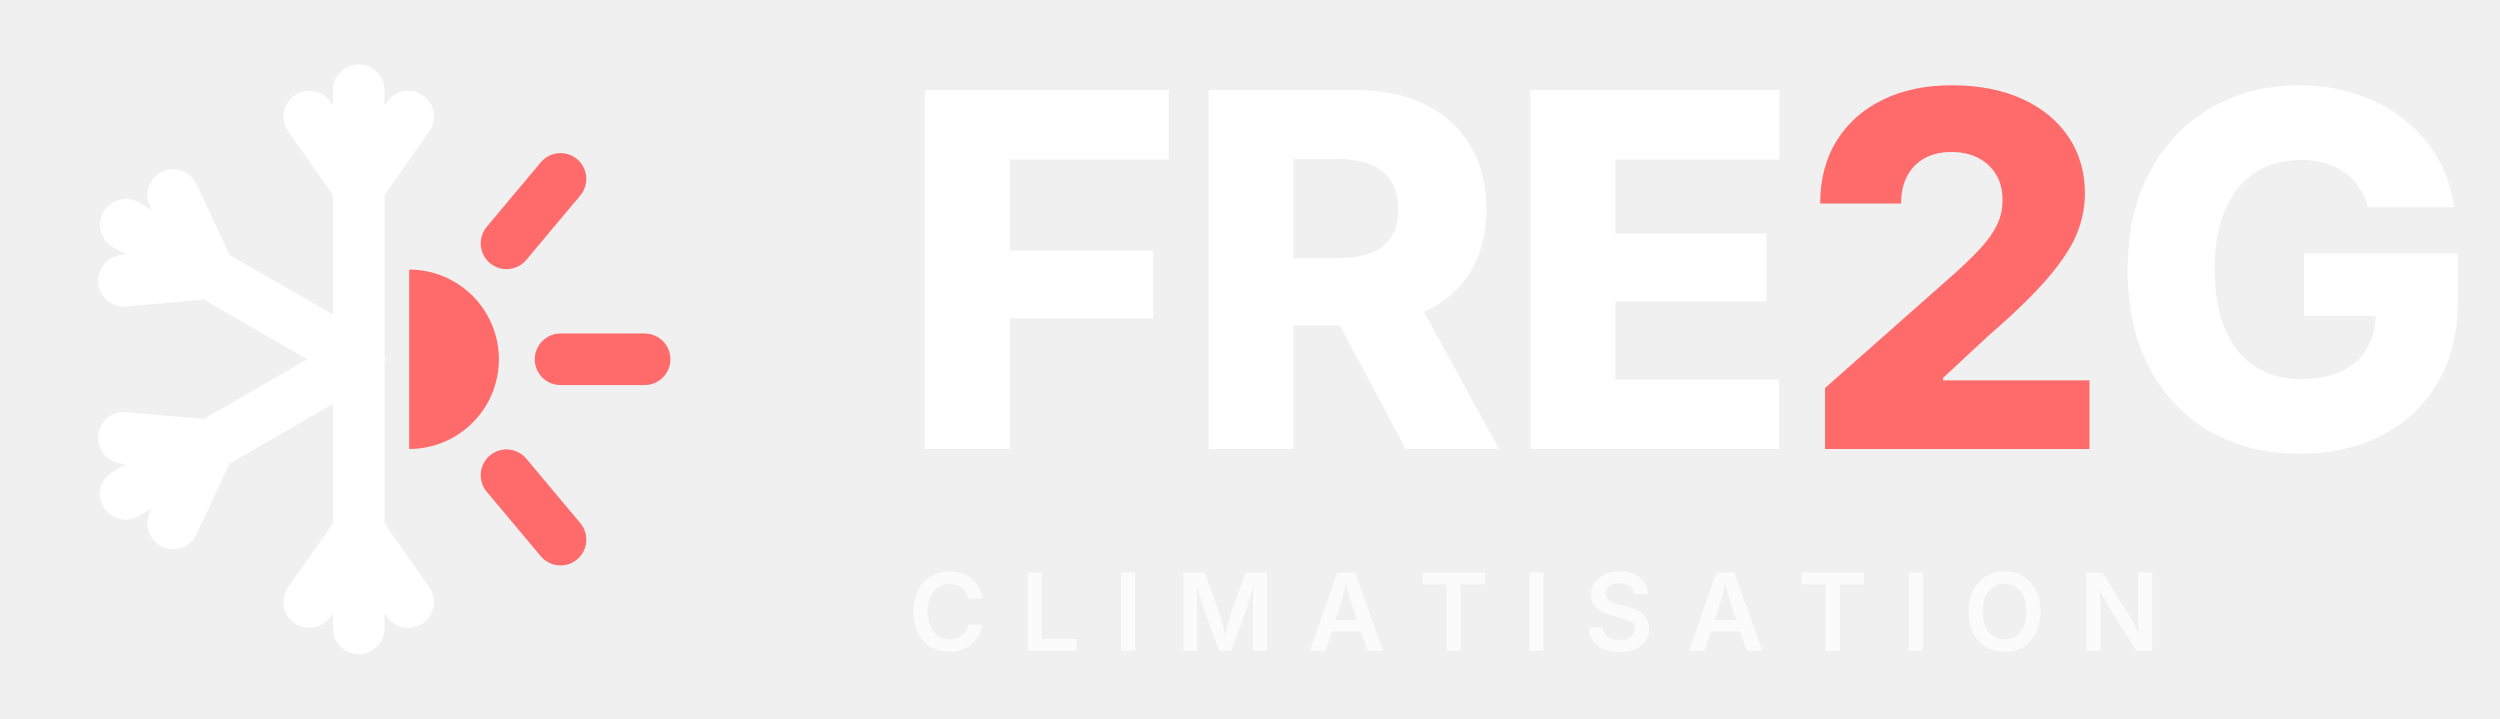
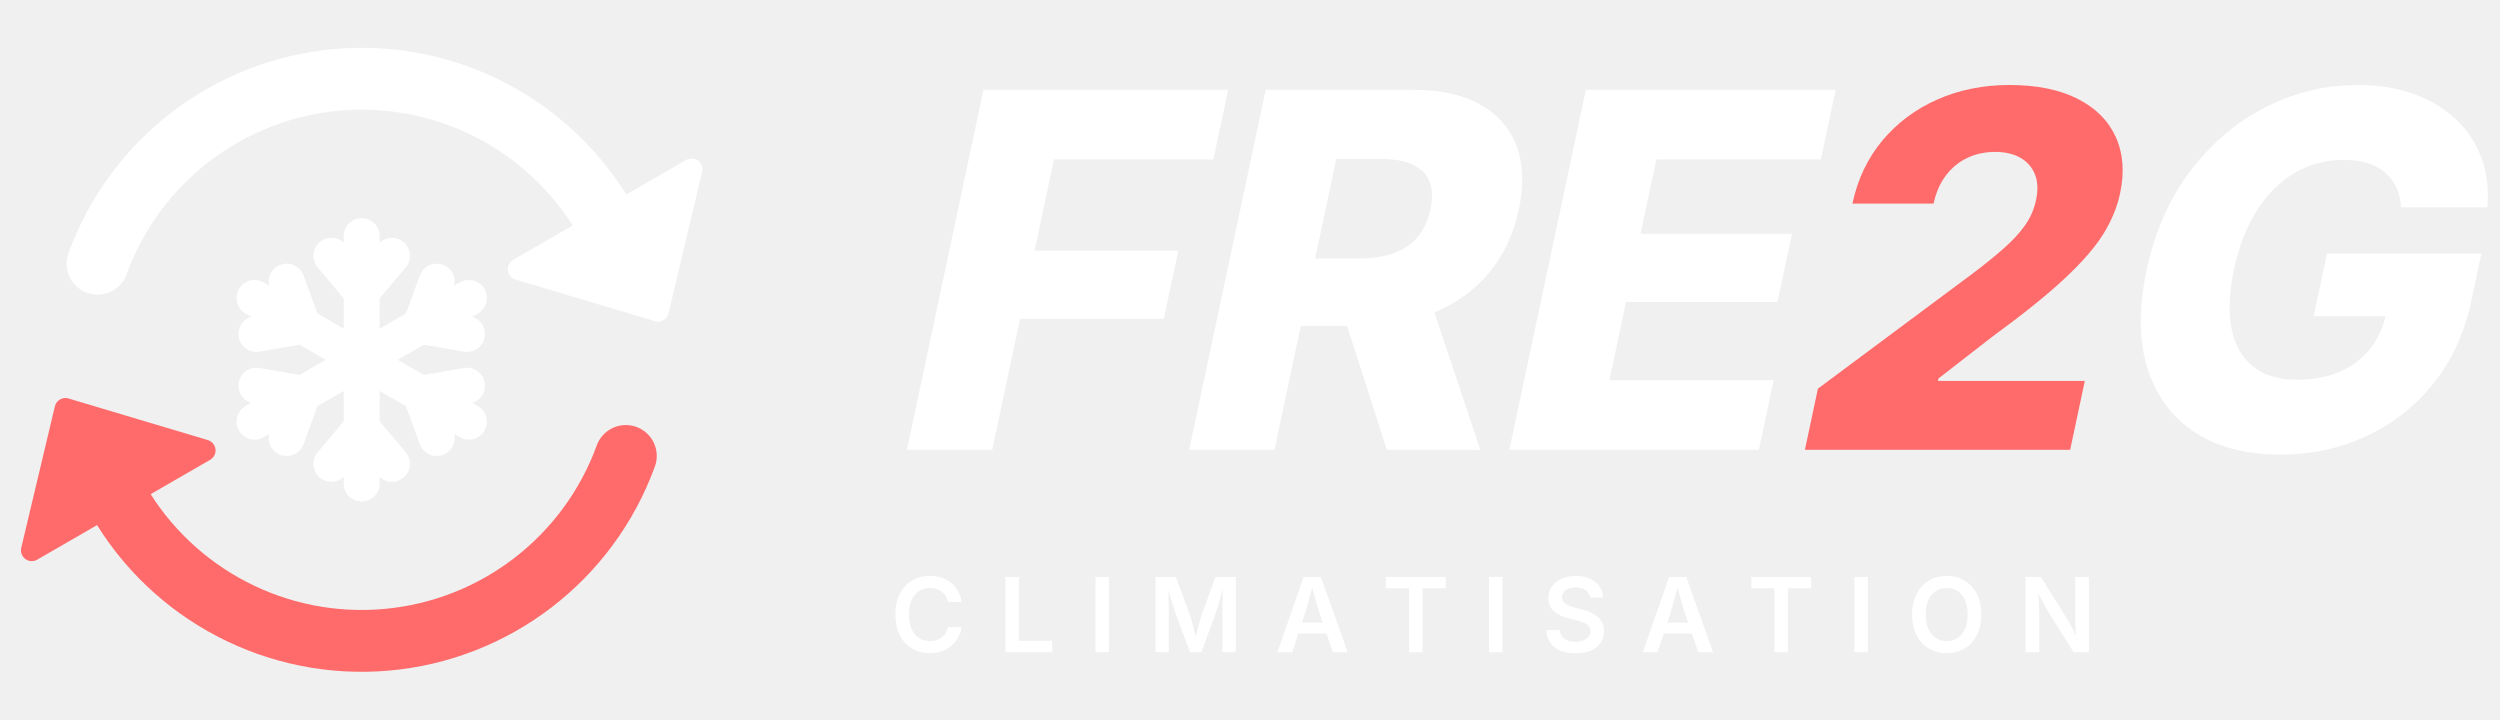
- <svg xmlns="http://www.w3.org/2000/svg" viewBox="0 0 223 64" width="668" height="192">
-   <path d="M32.00 32.00L32.00 8.00M32.00 16.64L27.59 10.35M32.00 16.64L36.41 10.35" stroke="#FFFFFF" stroke-width="4.6" stroke-linecap="round" stroke-linejoin="round" fill="none" />
-   <path d="M32.00 32.00L11.22 20.00M18.70 24.32L11.05 24.99M18.70 24.32L15.45 17.36" stroke="#FFFFFF" stroke-width="4.6" stroke-linecap="round" stroke-linejoin="round" fill="none" />
-   <path d="M32.00 32.00L11.22 44.00M18.70 39.68L15.45 46.64M18.70 39.68L11.05 39.01" stroke="#FFFFFF" stroke-width="4.6" stroke-linecap="round" stroke-linejoin="round" fill="none" />
-   <path d="M32.00 32.00L32.00 56.00M32.00 47.36L36.41 53.65M32.00 47.36L27.59 53.65" stroke="#FFFFFF" stroke-width="4.6" stroke-linecap="round" stroke-linejoin="round" fill="none" />
-   <path d="M36.50 24.00A8.00 8.00 0 0 1 36.50 40.00Z" fill="#FF6B6B" />
-   <path d="M45.18 21.66L50.00 15.91" stroke="#FF6B6B" stroke-width="4.6" stroke-linecap="round" />
-   <path d="M50.00 32.00L57.50 32.00" stroke="#FF6B6B" stroke-width="4.6" stroke-linecap="round" />
-   <path d="M45.18 42.34L50.00 48.09" stroke="#FF6B6B" stroke-width="4.6" stroke-linecap="round" />
-   <path d="M82.492 40.0V7.988H104.256V14.176H90.076V22.297H102.859V28.355H90.076V40.0ZM107.812 40.0V7.988H120.917Q124.527 7.988 127.148 9.288Q129.769 10.588 131.176 12.973Q132.583 15.357 132.583 18.623Q132.583 21.91 131.144 24.241Q129.705 26.572 127.04 27.775Q124.376 28.979 120.703 28.979H112.345V22.984H119.328Q121.111 22.984 122.303 22.512Q123.496 22.039 124.108 21.072Q124.72 20.105 124.72 18.623Q124.72 17.119 124.108 16.131Q123.496 15.143 122.292 14.638Q121.089 14.133 119.306 14.133H115.396V40.0ZM125.386 40.0 117.587 25.369H125.708L133.701 40.0ZM136.505 40.0V7.988H158.72V14.176H144.089V20.793H157.559V26.852H144.089V33.812H158.698V40.0Z" fill="#FFFFFF" />
-   <path d="M162.791 40.0V34.564L174.436 24.273Q175.768 23.07 176.702 22.05Q177.637 21.029 178.131 20.02Q178.625 19.01 178.625 17.785Q178.625 16.453 178.034 15.497Q177.444 14.541 176.423 14.025Q175.403 13.51 174.071 13.51Q172.717 13.51 171.707 14.047Q170.698 14.584 170.139 15.615Q169.58 16.646 169.58 18.107H162.362Q162.362 14.863 163.833 12.5Q165.305 10.137 167.948 8.848Q170.59 7.559 174.092 7.559Q177.701 7.559 180.376 8.772Q183.051 9.986 184.512 12.167Q185.973 14.348 185.973 17.205Q185.973 19.031 185.253 20.804Q184.534 22.576 182.654 24.768Q180.774 26.959 177.293 29.967L173.319 33.662V33.877H186.381V40.0Z" fill="#FF6B6B" />
-   <path d="M205.148 40.43Q200.594 40.43 197.135 38.442Q193.676 36.455 191.731 32.781Q189.787 29.107 189.787 24.059Q189.787 18.816 191.839 15.132Q193.89 11.447 197.339 9.503Q200.787 7.559 205.062 7.559Q207.834 7.559 210.208 8.354Q212.582 9.148 214.44 10.609Q216.299 12.07 217.448 14.058Q218.597 16.045 218.898 18.43H211.228Q210.949 17.441 210.423 16.657Q209.896 15.873 209.123 15.325Q208.349 14.777 207.372 14.498Q206.394 14.219 205.191 14.219Q202.871 14.219 201.141 15.357Q199.412 16.496 198.477 18.677Q197.543 20.857 197.543 23.951Q197.543 27.066 198.456 29.258Q199.369 31.449 201.088 32.609Q202.806 33.77 205.213 33.77Q207.383 33.77 208.876 33.061Q210.369 32.352 211.142 31.03Q211.916 29.709 211.916 27.926L213.355 28.119H205.513V22.555H219.242V26.766Q219.242 31.041 217.437 34.103Q215.633 37.164 212.442 38.797Q209.252 40.43 205.148 40.43Z" fill="#FFFFFF" />
-   <path d="M84.68 58.094Q83.761 58.094 83.039 57.667Q82.317 57.241 81.9 56.439Q81.483 55.638 81.483 54.513Q81.483 53.383 81.902 52.579Q82.322 51.775 83.046 51.348Q83.77 50.922 84.68 50.922Q85.252 50.922 85.751 51.084Q86.25 51.245 86.641 51.557Q87.033 51.869 87.286 52.319Q87.539 52.769 87.623 53.341H86.362Q86.302 53.027 86.154 52.787Q86.006 52.548 85.786 52.382Q85.566 52.216 85.289 52.129Q85.013 52.042 84.698 52.042Q84.127 52.042 83.684 52.33Q83.241 52.619 82.99 53.17Q82.739 53.72 82.739 54.513Q82.739 55.314 82.992 55.862Q83.245 56.411 83.688 56.692Q84.131 56.973 84.694 56.973Q85.008 56.973 85.284 56.887Q85.561 56.8 85.784 56.634Q86.006 56.467 86.156 56.226Q86.306 55.984 86.362 55.675H87.628Q87.558 56.177 87.321 56.615Q87.084 57.053 86.7 57.386Q86.316 57.719 85.807 57.906Q85.298 58.094 84.68 58.094ZM91.677 58.0V51.016H92.928V56.945H96.013V58.0ZM101.256 51.016V58.0H100.005V51.016ZM105.562 58.0V51.016H107.447L108.773 54.62Q108.844 54.822 108.93 55.138Q109.017 55.455 109.109 55.82Q109.2 56.186 109.282 56.535Q109.364 56.884 109.42 57.152H109.167Q109.223 56.889 109.305 56.545Q109.388 56.2 109.479 55.832Q109.57 55.464 109.657 55.145Q109.744 54.827 109.809 54.62L111.122 51.016H113.011V58.0H111.764V54.475Q111.764 54.25 111.769 53.931Q111.773 53.612 111.783 53.247Q111.792 52.881 111.802 52.509Q111.811 52.136 111.811 51.798H111.9Q111.806 52.169 111.696 52.555Q111.586 52.942 111.478 53.305Q111.37 53.669 111.274 53.973Q111.178 54.278 111.108 54.475L109.819 58.0H108.755L107.447 54.475Q107.377 54.278 107.28 53.98Q107.184 53.683 107.074 53.322Q106.964 52.961 106.854 52.57Q106.744 52.178 106.636 51.798H106.739Q106.744 52.112 106.753 52.48Q106.763 52.848 106.77 53.219Q106.777 53.589 106.784 53.915Q106.791 54.241 106.791 54.475V58.0ZM116.848 58.0 119.286 51.016H120.875L123.369 58.0H121.995L120.753 54.372Q120.57 53.809 120.373 53.099Q120.177 52.389 119.938 51.484H120.2Q119.966 52.398 119.776 53.113Q119.586 53.828 119.417 54.372L118.217 58.0ZM118.269 56.27V55.263H121.948V56.27ZM126.888 52.07V51.016H132.447V52.07H130.295V58.0H129.044V52.07ZM137.691 51.016V58.0H136.439V51.016ZM144.448 58.108Q143.638 58.108 143.04 57.855Q142.442 57.602 142.105 57.119Q141.767 56.636 141.739 55.947H142.972Q143.005 56.312 143.202 56.556Q143.398 56.8 143.722 56.92Q144.045 57.039 144.439 57.039Q144.852 57.039 145.168 56.913Q145.484 56.786 145.663 56.559Q145.841 56.331 145.841 56.031Q145.841 55.759 145.684 55.581Q145.527 55.403 145.243 55.279Q144.959 55.155 144.58 55.061L143.788 54.855Q142.911 54.63 142.421 54.175Q141.931 53.72 141.931 52.98Q141.931 52.361 142.264 51.897Q142.597 51.433 143.173 51.177Q143.75 50.922 144.481 50.922Q145.227 50.922 145.789 51.18Q146.352 51.438 146.668 51.892Q146.984 52.347 146.998 52.928H145.784Q145.738 52.478 145.384 52.232Q145.03 51.986 144.463 51.986Q144.069 51.986 143.785 52.105Q143.502 52.225 143.349 52.431Q143.197 52.638 143.197 52.905Q143.197 53.195 143.377 53.383Q143.558 53.57 143.832 53.683Q144.106 53.795 144.388 53.866L145.039 54.034Q145.428 54.128 145.794 54.283Q146.159 54.438 146.452 54.674Q146.745 54.911 146.919 55.248Q147.092 55.586 147.092 56.041Q147.092 56.655 146.778 57.121Q146.464 57.587 145.873 57.848Q145.283 58.108 144.448 58.108ZM150.672 58.0 153.109 51.016H154.698L157.192 58.0H155.819L154.577 54.372Q154.394 53.809 154.197 53.099Q154 52.389 153.761 51.484H154.023Q153.789 52.398 153.599 53.113Q153.409 53.828 153.241 54.372L152.041 58.0ZM152.092 56.27V55.263H155.772V56.27ZM160.711 52.07V51.016H166.27V52.07H164.119V58.0H162.867V52.07ZM171.514 51.016V58.0H170.263V51.016ZM178.811 58.094Q177.892 58.094 177.166 57.667Q176.439 57.241 176.02 56.439Q175.6 55.638 175.6 54.513Q175.6 53.383 176.02 52.579Q176.439 51.775 177.166 51.348Q177.892 50.922 178.811 50.922Q179.725 50.922 180.449 51.348Q181.173 51.775 181.593 52.579Q182.013 53.383 182.013 54.513Q182.013 55.638 181.593 56.441Q181.173 57.245 180.449 57.67Q179.725 58.094 178.811 58.094ZM178.811 56.973Q179.378 56.973 179.816 56.69Q180.255 56.406 180.503 55.855Q180.752 55.305 180.752 54.513Q180.752 53.711 180.503 53.16Q180.255 52.609 179.816 52.326Q179.378 52.042 178.811 52.042Q178.239 52.042 177.798 52.328Q177.358 52.614 177.107 53.165Q176.856 53.716 176.856 54.513Q176.856 55.305 177.107 55.853Q177.358 56.402 177.798 56.688Q178.239 56.973 178.811 56.973ZM186.098 58.0V51.016H187.514L189.928 54.864Q190.078 55.103 190.247 55.405Q190.416 55.708 190.598 56.08Q190.781 56.453 190.959 56.908H190.819Q190.786 56.514 190.76 56.099Q190.734 55.684 190.723 55.312Q190.711 54.939 190.711 54.681V51.016H191.981V58.0H190.561L188.381 54.536Q188.175 54.203 187.992 53.88Q187.809 53.556 187.598 53.148Q187.388 52.741 187.088 52.164H187.266Q187.294 52.675 187.317 53.132Q187.341 53.589 187.357 53.95Q187.373 54.311 187.373 54.531V58.0Z" fill="#FFFFFF" opacity="0.75" />
+ <svg xmlns="http://www.w3.org/2000/svg" viewBox="0 0 222 64" width="667" height="192">
+   <path d="M8.51 23.45A25.0 25.0 0 0 1 53.65 19.50" stroke="#FFFFFF" stroke-width="5.5" fill="none" stroke-linecap="round" />
+   <path d="M58.35 27.64L61.34 15.06L45.96 23.94Z" fill="#FFFFFF" stroke="#FFFFFF" stroke-width="1.925" stroke-linejoin="round" />
+   <path d="M55.49 40.55A25.0 25.0 0 0 1 10.35 44.50" stroke="#FF6B6B" stroke-width="5.5" fill="none" stroke-linecap="round" />
+   <path d="M5.65 36.36L2.66 48.94L18.04 40.06Z" fill="#FF6B6B" stroke="#FF6B6B" stroke-width="1.925" stroke-linejoin="round" />
+   <path d="M32.00 43.00L32.00 21.00" stroke="#FFFFFF" stroke-width="3.2" stroke-linecap="round" />
+   <path d="M32.00 25.95L29.31 22.75" stroke="#FFFFFF" stroke-width="3.2" stroke-linecap="round" />
+   <path d="M32.00 25.95L34.69 22.75" stroke="#FFFFFF" stroke-width="3.2" stroke-linecap="round" />
+   <path d="M32.00 38.05L34.69 41.25" stroke="#FFFFFF" stroke-width="3.2" stroke-linecap="round" />
+   <path d="M32.00 38.05L29.31 41.25" stroke="#FFFFFF" stroke-width="3.2" stroke-linecap="round" />
+   <path d="M22.47 37.50L41.53 26.50" stroke="#FFFFFF" stroke-width="3.2" stroke-linecap="round" />
+   <path d="M37.24 28.98L38.67 25.05" stroke="#FFFFFF" stroke-width="3.2" stroke-linecap="round" />
+   <path d="M37.24 28.98L41.36 29.70" stroke="#FFFFFF" stroke-width="3.2" stroke-linecap="round" />
+   <path d="M26.76 35.02L25.33 38.95" stroke="#FFFFFF" stroke-width="3.2" stroke-linecap="round" />
+   <path d="M26.76 35.02L22.64 34.30" stroke="#FFFFFF" stroke-width="3.2" stroke-linecap="round" />
+   <path d="M22.47 26.50L41.53 37.50" stroke="#FFFFFF" stroke-width="3.2" stroke-linecap="round" />
+   <path d="M37.24 35.02L41.36 34.30" stroke="#FFFFFF" stroke-width="3.2" stroke-linecap="round" />
+   <path d="M37.24 35.02L38.67 38.95" stroke="#FFFFFF" stroke-width="3.2" stroke-linecap="round" />
+   <path d="M26.76 28.98L22.64 29.70" stroke="#FFFFFF" stroke-width="3.2" stroke-linecap="round" />
+   <path d="M26.76 28.98L25.33 25.05" stroke="#FFFFFF" stroke-width="3.2" stroke-linecap="round" />
+   <path d="M80.492 40.0 87.296 7.988H109.06L107.745 14.176H93.565L91.839 22.297H104.622L103.334 28.355H90.551L88.076 40.0ZM105.592 40.0 112.396 7.988H125.502Q129.111 7.988 131.456 9.288Q133.801 10.588 134.701 12.973Q135.601 15.357 134.907 18.623Q134.209 21.91 132.274 24.241Q130.339 26.572 127.419 27.775Q124.499 28.979 120.825 28.979H112.468L113.742 22.984H120.724Q122.508 22.984 123.8 22.512Q125.093 22.039 125.911 21.072Q126.729 20.105 127.044 18.623Q127.364 17.119 126.961 16.131Q126.559 15.143 125.463 14.638Q124.368 14.133 122.584 14.133H118.674L113.176 40.0ZM123.166 40.0 118.477 25.369H126.598L131.481 40.0ZM134.065 40.0 140.869 7.988H163.084L161.769 14.176H147.138L145.731 20.793H159.202L157.914 26.852H144.444L142.964 33.812H157.573L156.258 40.0Z" fill="#FFFFFF" />
+   <path d="M160.351 40.0 161.507 34.564 175.339 24.273Q176.926 23.07 178.078 22.05Q179.229 21.029 179.938 20.02Q180.647 19.01 180.907 17.785Q181.19 16.453 180.803 15.497Q180.415 14.541 179.504 14.025Q178.593 13.51 177.261 13.51Q175.908 13.51 174.784 14.047Q173.66 14.584 172.882 15.615Q172.104 16.646 171.794 18.107H164.575Q165.265 14.863 167.239 12.5Q169.213 10.137 172.129 8.848Q175.046 7.559 178.548 7.559Q182.157 7.559 184.574 8.772Q186.991 9.986 187.988 12.167Q188.986 14.348 188.378 17.205Q187.99 19.031 186.894 20.804Q185.797 22.576 183.451 24.768Q181.106 26.959 176.986 29.967L172.226 33.662L172.18 33.877H185.243L183.941 40.0Z" fill="#FF6B6B" />
+   <path d="M202.617 40.43Q198.062 40.43 195.026 38.442Q191.989 36.455 190.826 32.781Q189.662 29.107 190.735 24.059Q191.85 18.816 194.685 15.132Q197.519 11.447 201.381 9.503Q205.243 7.559 209.518 7.559Q212.289 7.559 214.494 8.354Q216.699 9.148 218.247 10.609Q219.795 12.07 220.522 14.058Q221.249 16.045 221.043 18.43H213.373Q213.304 17.441 212.944 16.657Q212.585 15.873 211.928 15.325Q211.271 14.777 210.352 14.498Q209.434 14.219 208.231 14.219Q205.911 14.219 203.939 15.357Q201.968 16.496 200.57 18.677Q199.172 20.857 198.514 23.951Q197.852 27.066 198.299 29.258Q198.746 31.449 200.219 32.609Q201.691 33.77 204.097 33.77Q206.267 33.77 207.911 33.061Q209.555 32.352 210.609 31.03Q211.663 29.709 212.042 27.926L213.441 28.119H205.599L206.782 22.555H220.51L219.615 26.766Q218.706 31.041 216.251 34.103Q213.795 37.164 210.258 38.797Q206.72 40.43 202.617 40.43Z" fill="#FFFFFF" />
+   <path d="M82.526 58.09Q81.646 58.09 80.954 57.681Q80.262 57.272 79.863 56.504Q79.463 55.736 79.463 54.658Q79.463 53.575 79.865 52.805Q80.267 52.034 80.961 51.626Q81.655 51.217 82.526 51.217Q83.074 51.217 83.553 51.372Q84.031 51.527 84.406 51.825Q84.781 52.124 85.024 52.555Q85.267 52.987 85.347 53.535H84.139Q84.081 53.234 83.939 53.005Q83.798 52.776 83.587 52.616Q83.375 52.457 83.11 52.374Q82.845 52.29 82.544 52.29Q81.996 52.29 81.572 52.567Q81.147 52.843 80.907 53.371Q80.667 53.899 80.667 54.658Q80.667 55.426 80.909 55.952Q81.152 56.477 81.576 56.747Q82.001 57.016 82.54 57.016Q82.841 57.016 83.106 56.933Q83.371 56.85 83.584 56.691Q83.798 56.531 83.941 56.3Q84.085 56.068 84.139 55.772H85.352Q85.285 56.253 85.058 56.673Q84.831 57.093 84.463 57.412Q84.094 57.73 83.607 57.91Q83.119 58.09 82.526 58.09ZM89.253 58.0V51.307H90.452V56.989H93.408V58.0ZM98.454 51.307V58.0H97.254V51.307ZM102.602 58.0V51.307H104.407L105.679 54.761Q105.746 54.954 105.829 55.258Q105.912 55.561 106 55.911Q106.088 56.262 106.166 56.596Q106.245 56.931 106.299 57.187H106.056Q106.11 56.935 106.189 56.605Q106.267 56.275 106.355 55.922Q106.442 55.57 106.525 55.264Q106.609 54.959 106.671 54.761L107.929 51.307H109.74V58.0H108.545V54.622Q108.545 54.406 108.549 54.101Q108.554 53.795 108.563 53.445Q108.572 53.095 108.581 52.737Q108.59 52.38 108.59 52.057H108.675Q108.585 52.412 108.48 52.782Q108.374 53.153 108.271 53.501Q108.167 53.849 108.075 54.141Q107.983 54.433 107.916 54.622L106.68 58.0H105.661L104.407 54.622Q104.34 54.433 104.248 54.148Q104.156 53.863 104.05 53.517Q103.945 53.171 103.839 52.796Q103.734 52.421 103.63 52.057H103.729Q103.734 52.358 103.743 52.71Q103.752 53.063 103.758 53.418Q103.765 53.773 103.772 54.085Q103.779 54.397 103.779 54.622V58.0ZM113.438 58.0 115.774 51.307H117.297L119.687 58.0H118.371L117.18 54.523Q117.005 53.984 116.816 53.303Q116.628 52.623 116.398 51.756H116.65Q116.425 52.632 116.243 53.317Q116.062 54.002 115.9 54.523L114.75 58.0ZM114.799 56.342V55.377H118.326V56.342ZM123.08 52.317V51.307H128.407V52.317H126.346V58.0H125.146V52.317ZM133.454 51.307V58.0H132.254V51.307ZM139.951 58.103Q139.173 58.103 138.601 57.861Q138.028 57.618 137.704 57.155Q137.381 56.693 137.354 56.032H138.536Q138.567 56.383 138.756 56.616Q138.944 56.85 139.254 56.965Q139.564 57.079 139.942 57.079Q140.337 57.079 140.64 56.958Q140.943 56.837 141.114 56.619Q141.285 56.401 141.285 56.113Q141.285 55.853 141.134 55.682Q140.984 55.511 140.712 55.392Q140.44 55.273 140.076 55.183L139.317 54.986Q138.477 54.77 138.008 54.334Q137.538 53.899 137.538 53.189Q137.538 52.596 137.857 52.151Q138.176 51.706 138.729 51.462Q139.281 51.217 139.982 51.217Q140.696 51.217 141.235 51.464Q141.774 51.711 142.078 52.147Q142.381 52.582 142.394 53.139H141.231Q141.186 52.708 140.847 52.472Q140.508 52.237 139.964 52.237Q139.587 52.237 139.315 52.351Q139.043 52.466 138.897 52.663Q138.751 52.861 138.751 53.117Q138.751 53.396 138.924 53.575Q139.097 53.755 139.36 53.863Q139.623 53.971 139.892 54.038L140.517 54.2Q140.889 54.289 141.24 54.438Q141.59 54.586 141.871 54.813Q142.152 55.04 142.318 55.363Q142.484 55.687 142.484 56.122Q142.484 56.711 142.183 57.158Q141.882 57.605 141.316 57.854Q140.75 58.103 139.951 58.103ZM145.936 58.0 148.271 51.307H149.794L152.184 58.0H150.868L149.678 54.523Q149.502 53.984 149.314 53.303Q149.125 52.623 148.896 51.756H149.147Q148.923 52.632 148.741 53.317Q148.559 54.002 148.397 54.523L147.247 58.0ZM147.297 56.342V55.377H150.823V56.342ZM155.577 52.317V51.307H160.905V52.317H158.843V58.0H157.644V52.317ZM165.951 51.307V58.0H164.752V51.307ZM172.965 58.09Q172.084 58.09 171.388 57.681Q170.692 57.272 170.29 56.504Q169.887 55.736 169.887 54.658Q169.887 53.575 170.29 52.805Q170.692 52.034 171.388 51.626Q172.084 51.217 172.965 51.217Q173.841 51.217 174.535 51.626Q175.229 52.034 175.631 52.805Q176.033 53.575 176.033 54.658Q176.033 55.736 175.631 56.506Q175.229 57.277 174.535 57.683Q173.841 58.09 172.965 58.09ZM172.965 57.016Q173.508 57.016 173.928 56.744Q174.348 56.473 174.586 55.945Q174.824 55.417 174.824 54.658Q174.824 53.89 174.586 53.362Q174.348 52.834 173.928 52.562Q173.508 52.29 172.965 52.29Q172.417 52.29 171.994 52.564Q171.572 52.838 171.332 53.366Q171.091 53.894 171.091 54.658Q171.091 55.417 171.332 55.943Q171.572 56.468 171.994 56.742Q172.417 57.016 172.965 57.016ZM179.969 58.0V51.307H181.326L183.639 54.995Q183.783 55.224 183.945 55.514Q184.107 55.803 184.282 56.16Q184.457 56.518 184.628 56.953H184.493Q184.462 56.576 184.437 56.178Q184.412 55.781 184.401 55.424Q184.39 55.067 184.39 54.82V51.307H185.607V58.0H184.246L182.157 54.68Q181.959 54.361 181.784 54.051Q181.609 53.741 181.407 53.351Q181.205 52.96 180.917 52.407H181.088Q181.115 52.897 181.137 53.335Q181.16 53.773 181.175 54.119Q181.191 54.465 181.191 54.676V58.0Z" fill="#FFFFFF" />
</svg>
